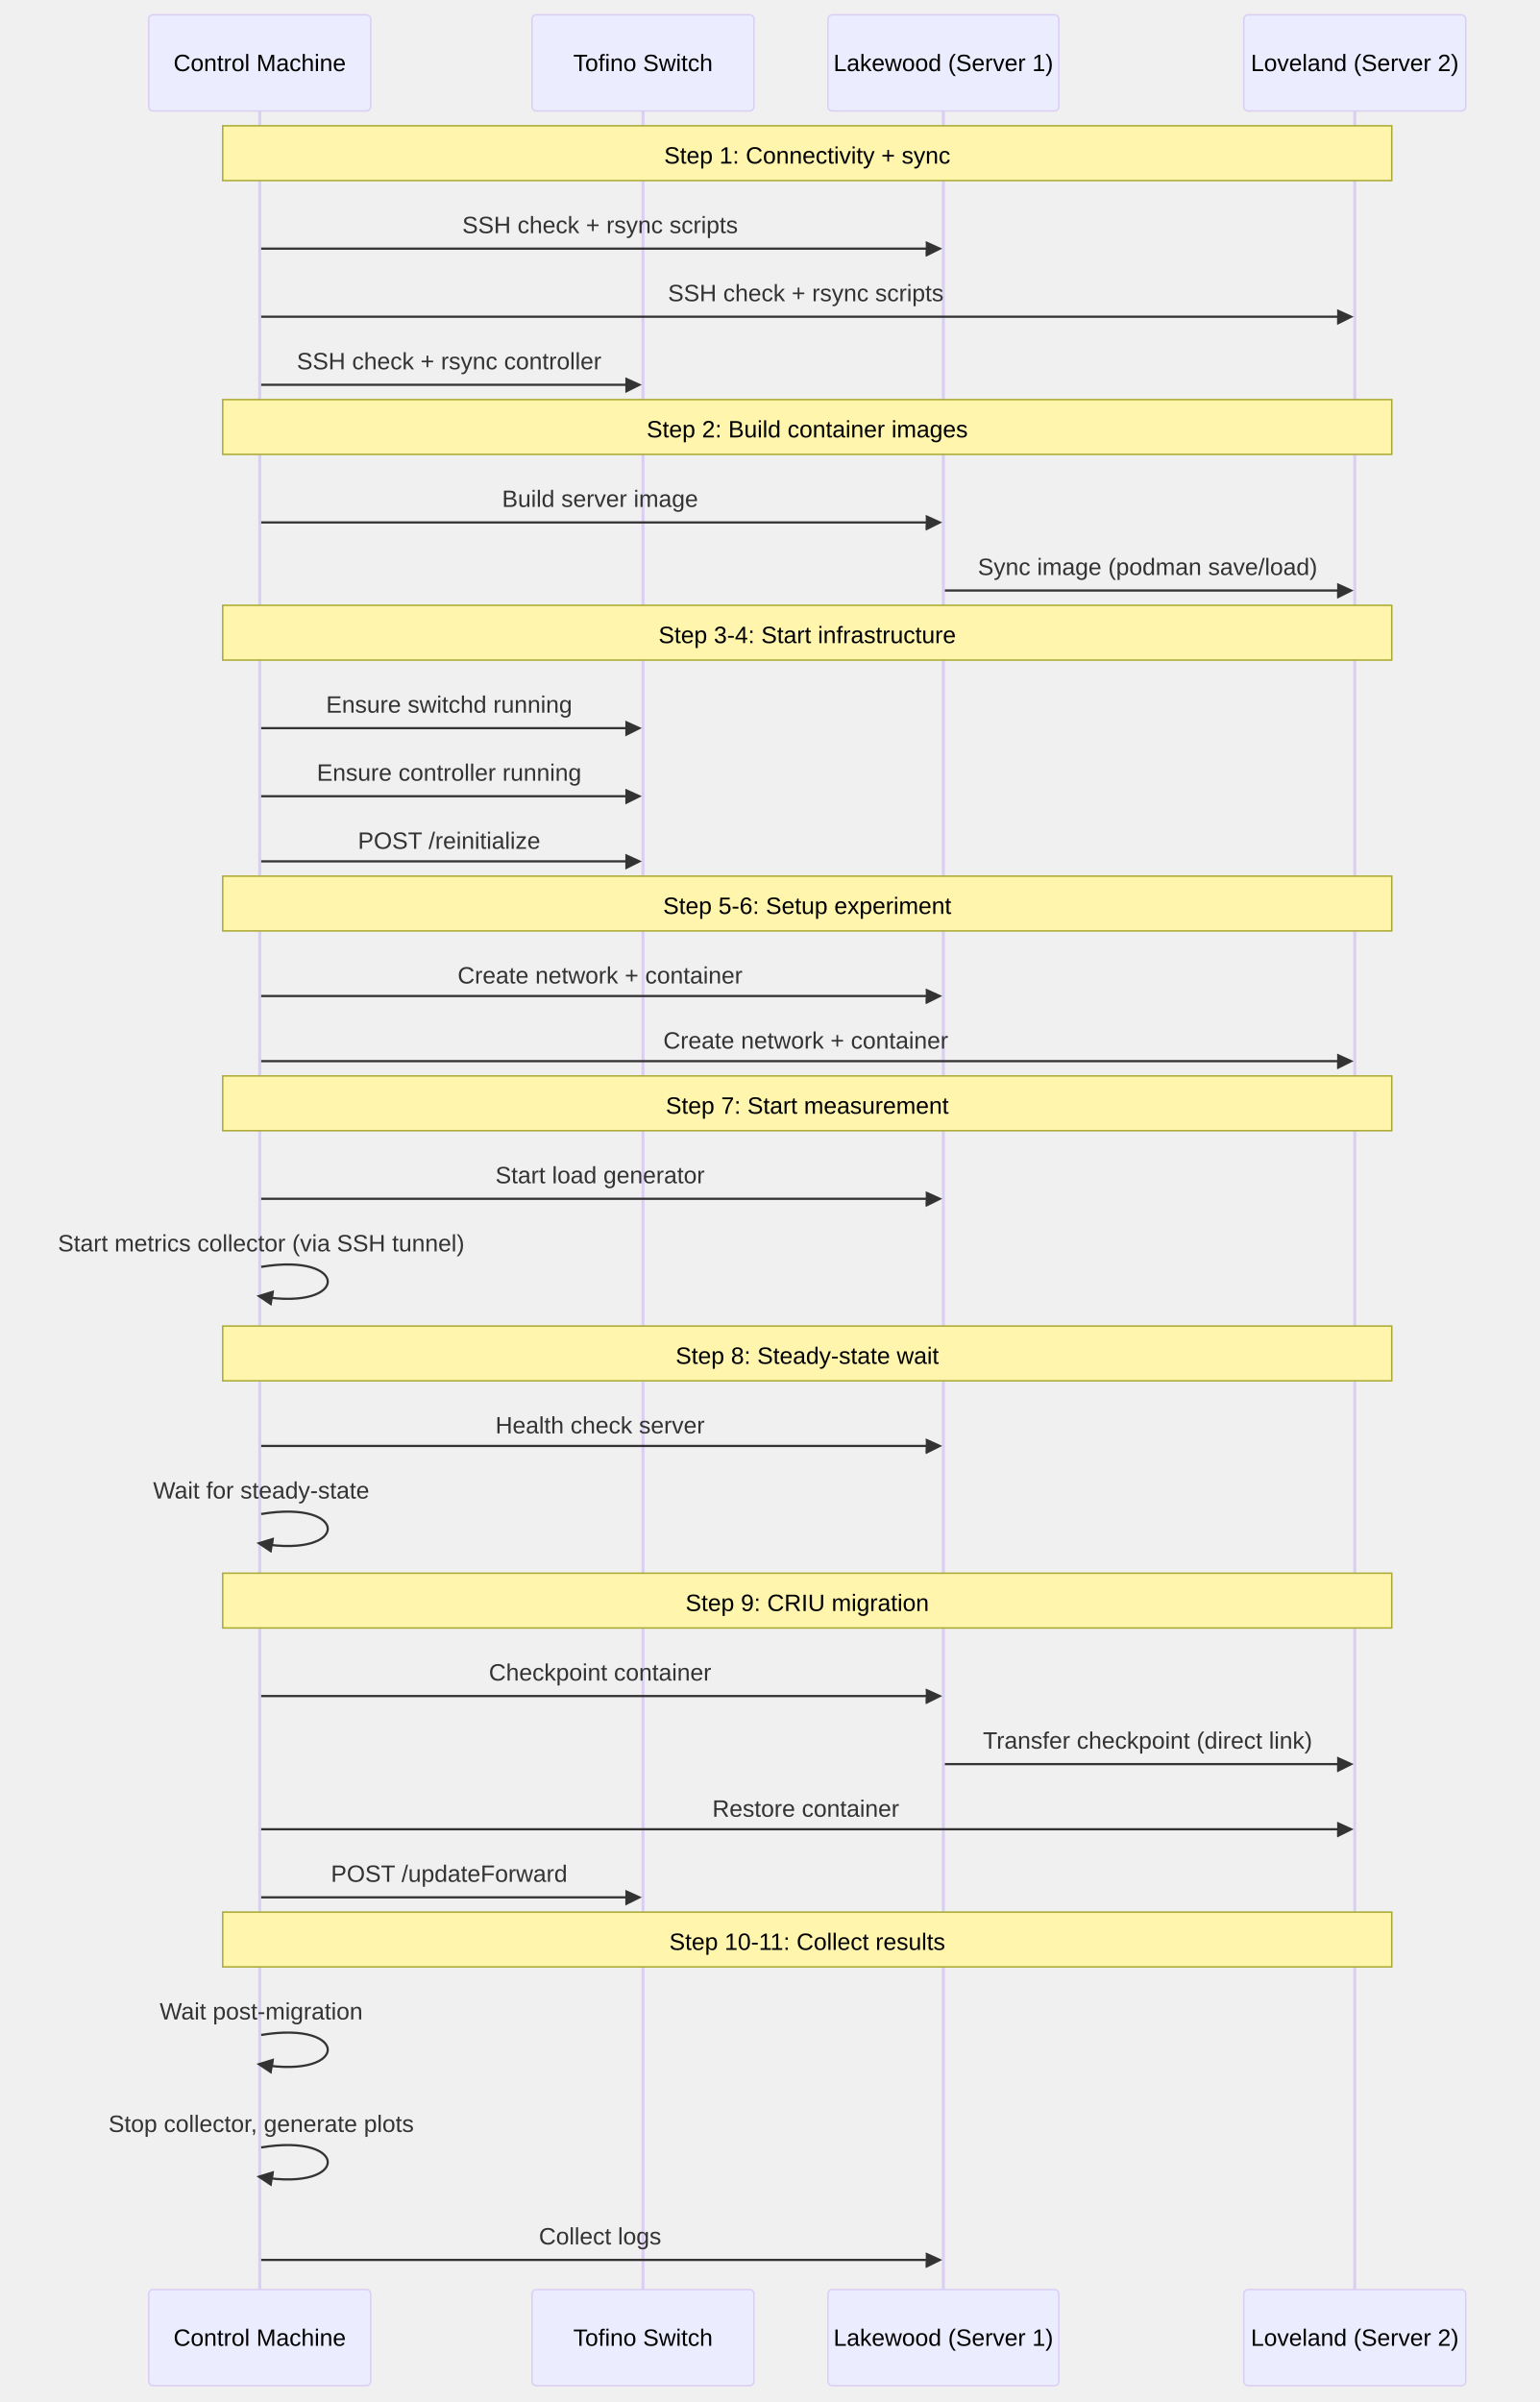
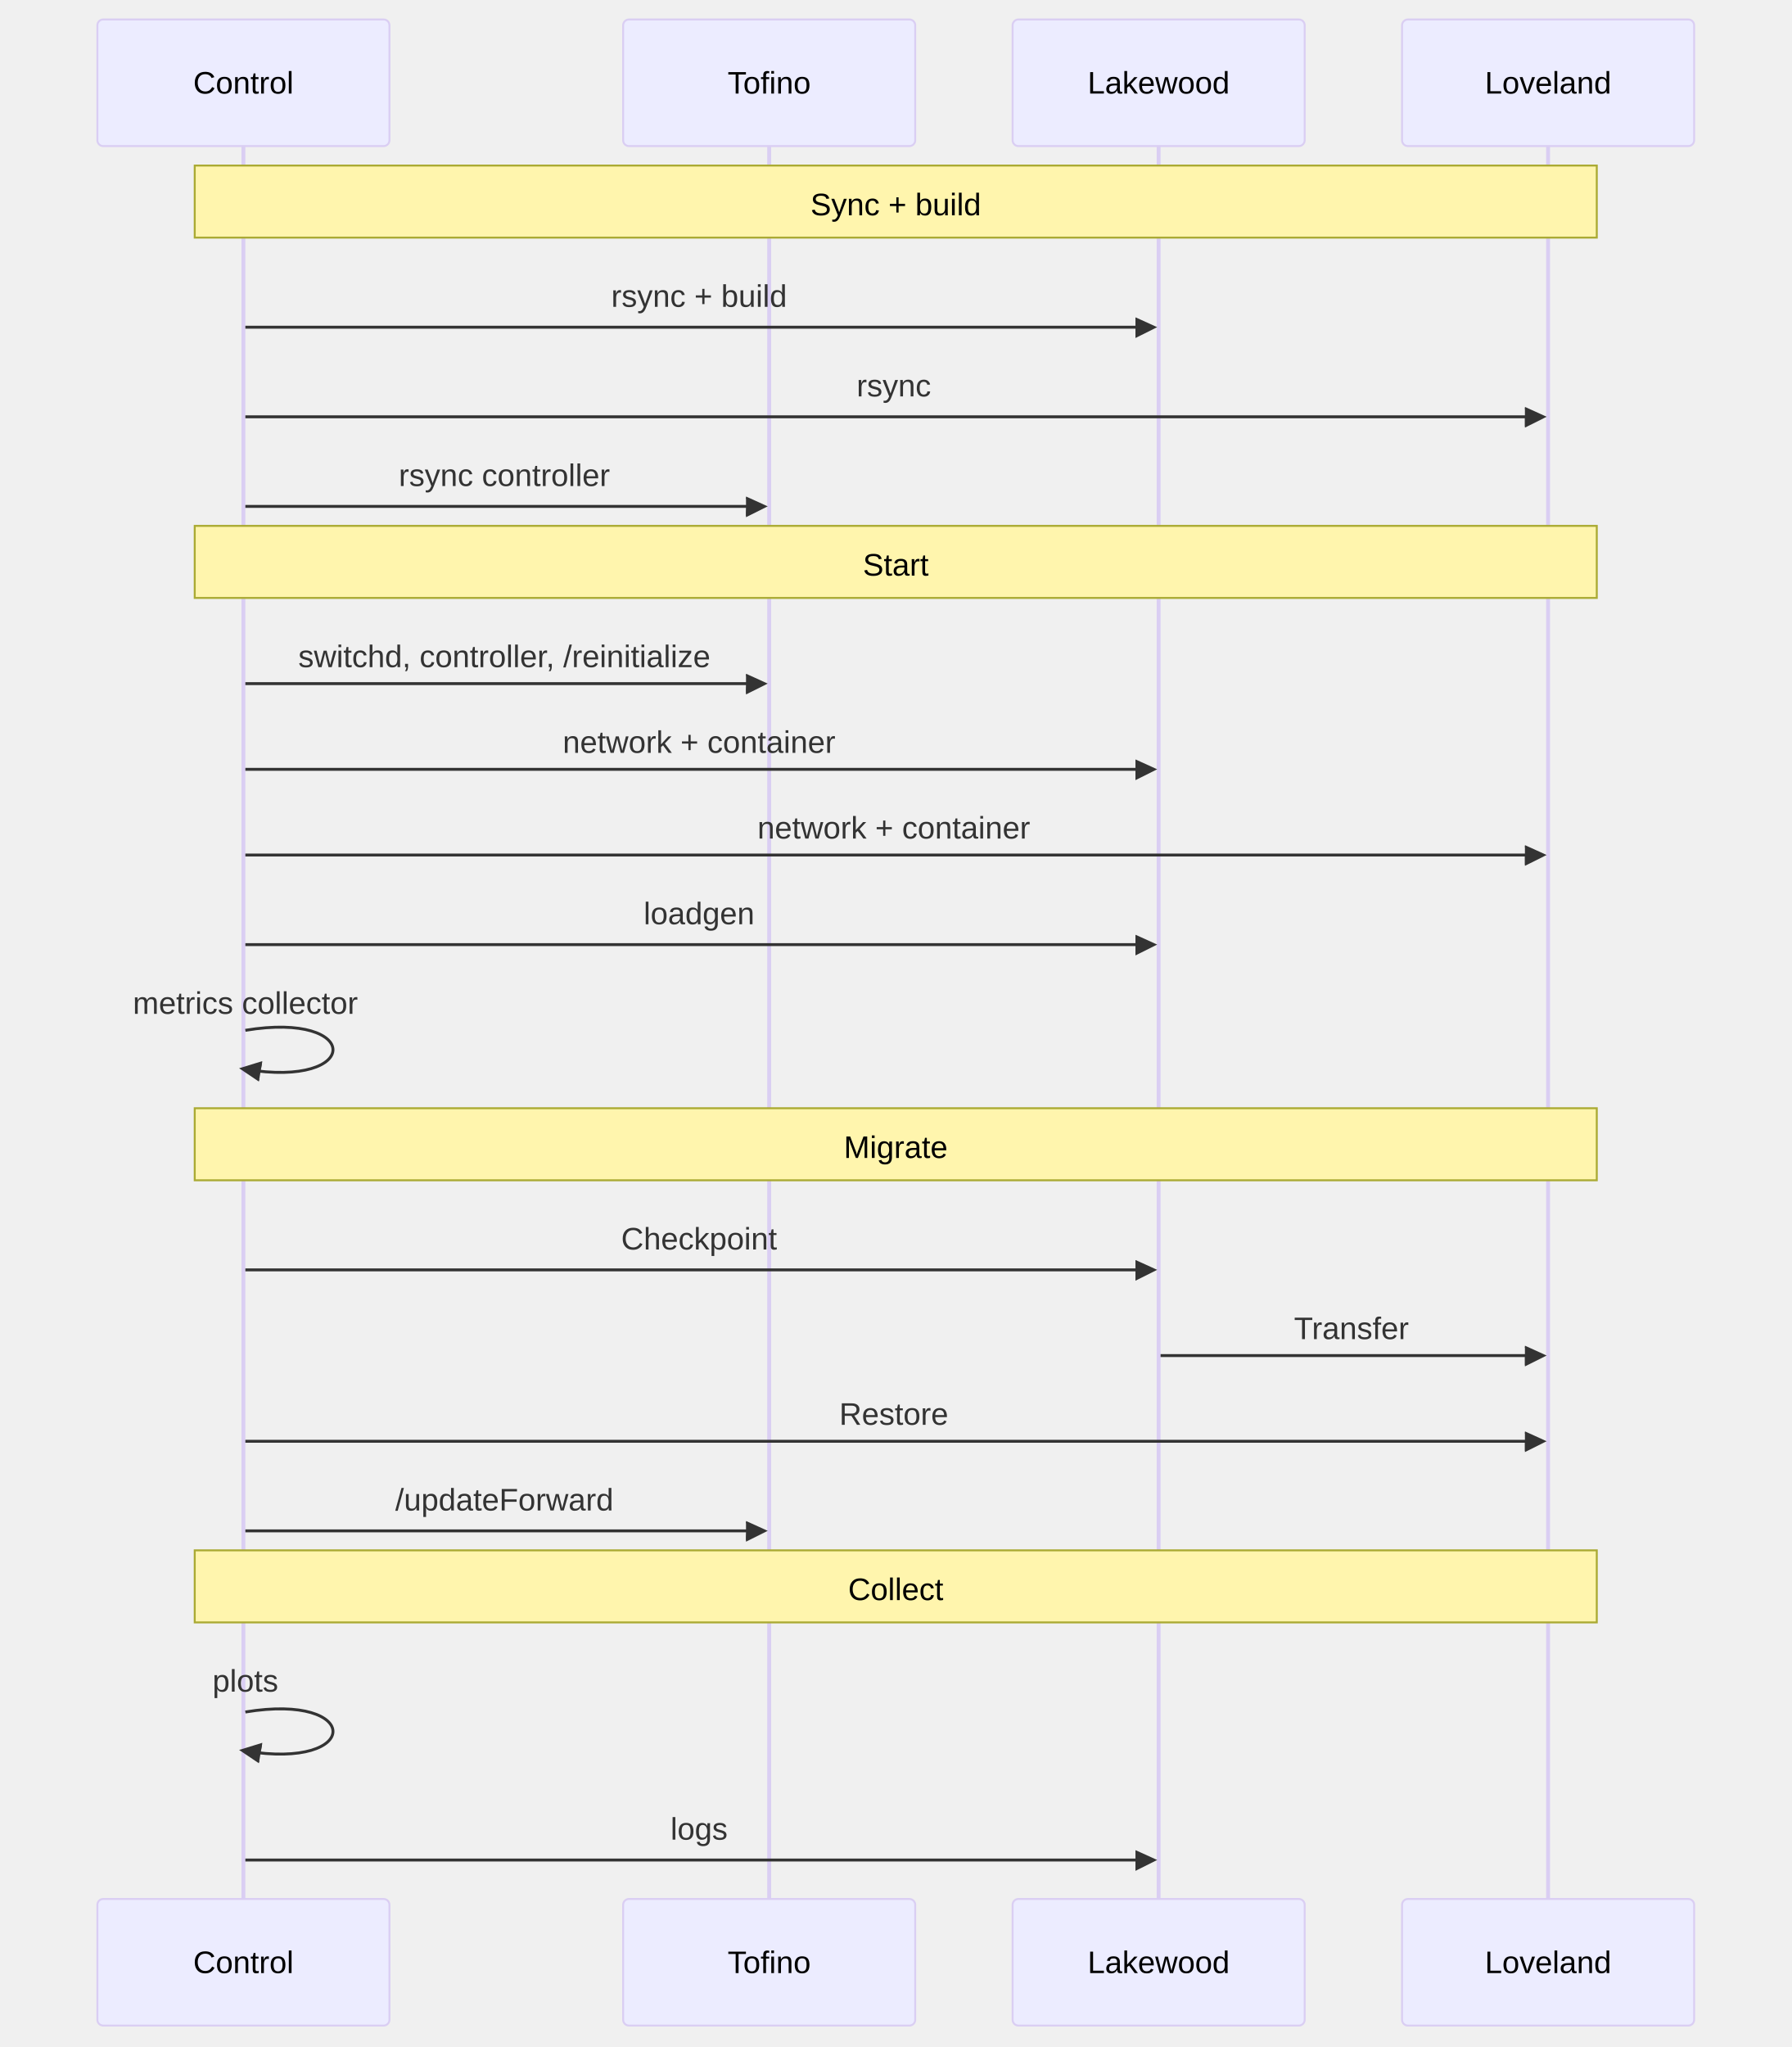
- <svg xmlns="http://www.w3.org/2000/svg" id="my-svg" width="100%" style="max-width: 1040.5px; background-color: white;" viewBox="-100.5 -10 1040.5 1623" role="graphics-document document" aria-roledescription="sequence">
+ <svg xmlns="http://www.w3.org/2000/svg" id="my-svg" width="100%" style="max-width: 920px; background-color: white;" viewBox="-50 -10 920 1051" role="graphics-document document" aria-roledescription="sequence">
  <g>
-     <rect x="740" y="1537" fill="#eaeaea" stroke="#666" width="150" height="65" name="V" rx="3" ry="3" class="actor actor-bottom" />
-     <text x="815" y="1569.5" dominant-baseline="central" alignment-baseline="central" class="actor actor-box" style="text-anchor: middle; font-size: 16px; font-weight: 400;">
-       <tspan x="815" dy="0">Loveland (Server 2)</tspan>
+     <rect x="670" y="965" fill="#eaeaea" stroke="#666" width="150" height="65" name="V" rx="3" ry="3" class="actor actor-bottom" />
+     <text x="745" y="997.5" dominant-baseline="central" alignment-baseline="central" class="actor actor-box" style="text-anchor: middle; font-size: 16px; font-weight: 400;">
+       <tspan x="745" dy="0">Loveland</tspan>
    </text>
  </g>
  <g>
-     <rect x="459" y="1537" fill="#eaeaea" stroke="#666" width="156" height="65" name="L" rx="3" ry="3" class="actor actor-bottom" />
-     <text x="537" y="1569.5" dominant-baseline="central" alignment-baseline="central" class="actor actor-box" style="text-anchor: middle; font-size: 16px; font-weight: 400;">
-       <tspan x="537" dy="0">Lakewood (Server 1)</tspan>
+     <rect x="470" y="965" fill="#eaeaea" stroke="#666" width="150" height="65" name="L" rx="3" ry="3" class="actor actor-bottom" />
+     <text x="545" y="997.5" dominant-baseline="central" alignment-baseline="central" class="actor actor-box" style="text-anchor: middle; font-size: 16px; font-weight: 400;">
+       <tspan x="545" dy="0">Lakewood</tspan>
    </text>
  </g>
  <g>
-     <rect x="259" y="1537" fill="#eaeaea" stroke="#666" width="150" height="65" name="T" rx="3" ry="3" class="actor actor-bottom" />
-     <text x="334" y="1569.5" dominant-baseline="central" alignment-baseline="central" class="actor actor-box" style="text-anchor: middle; font-size: 16px; font-weight: 400;">
-       <tspan x="334" dy="0">Tofino Switch</tspan>
+     <rect x="270" y="965" fill="#eaeaea" stroke="#666" width="150" height="65" name="T" rx="3" ry="3" class="actor actor-bottom" />
+     <text x="345" y="997.5" dominant-baseline="central" alignment-baseline="central" class="actor actor-box" style="text-anchor: middle; font-size: 16px; font-weight: 400;">
+       <tspan x="345" dy="0">Tofino</tspan>
    </text>
  </g>
  <g>
-     <rect x="0" y="1537" fill="#eaeaea" stroke="#666" width="150" height="65" name="Ctrl" rx="3" ry="3" class="actor actor-bottom" />
-     <text x="75" y="1569.5" dominant-baseline="central" alignment-baseline="central" class="actor actor-box" style="text-anchor: middle; font-size: 16px; font-weight: 400;">
-       <tspan x="75" dy="0">Control Machine</tspan>
+     <rect x="0" y="965" fill="#eaeaea" stroke="#666" width="150" height="65" name="Ctrl" rx="3" ry="3" class="actor actor-bottom" />
+     <text x="75" y="997.5" dominant-baseline="central" alignment-baseline="central" class="actor actor-box" style="text-anchor: middle; font-size: 16px; font-weight: 400;">
+       <tspan x="75" dy="0">Control</tspan>
    </text>
  </g>
  <g>
-     <line id="actor3" x1="815" y1="65" x2="815" y2="1537" class="actor-line 200" stroke-width="0.5px" stroke="#999" name="V" />
+     <line id="actor3" x1="745" y1="65" x2="745" y2="965" class="actor-line 200" stroke-width="0.5px" stroke="#999" name="V" />
    <g id="root-3">
-       <rect x="740" y="0" fill="#eaeaea" stroke="#666" width="150" height="65" name="V" rx="3" ry="3" class="actor actor-top" />
-       <text x="815" y="32.5" dominant-baseline="central" alignment-baseline="central" class="actor actor-box" style="text-anchor: middle; font-size: 16px; font-weight: 400;">
-         <tspan x="815" dy="0">Loveland (Server 2)</tspan>
+       <rect x="670" y="0" fill="#eaeaea" stroke="#666" width="150" height="65" name="V" rx="3" ry="3" class="actor actor-top" />
+       <text x="745" y="32.5" dominant-baseline="central" alignment-baseline="central" class="actor actor-box" style="text-anchor: middle; font-size: 16px; font-weight: 400;">
+         <tspan x="745" dy="0">Loveland</tspan>
      </text>
    </g>
  </g>
  <g>
-     <line id="actor2" x1="537" y1="65" x2="537" y2="1537" class="actor-line 200" stroke-width="0.5px" stroke="#999" name="L" />
+     <line id="actor2" x1="545" y1="65" x2="545" y2="965" class="actor-line 200" stroke-width="0.5px" stroke="#999" name="L" />
    <g id="root-2">
-       <rect x="459" y="0" fill="#eaeaea" stroke="#666" width="156" height="65" name="L" rx="3" ry="3" class="actor actor-top" />
-       <text x="537" y="32.5" dominant-baseline="central" alignment-baseline="central" class="actor actor-box" style="text-anchor: middle; font-size: 16px; font-weight: 400;">
-         <tspan x="537" dy="0">Lakewood (Server 1)</tspan>
+       <rect x="470" y="0" fill="#eaeaea" stroke="#666" width="150" height="65" name="L" rx="3" ry="3" class="actor actor-top" />
+       <text x="545" y="32.5" dominant-baseline="central" alignment-baseline="central" class="actor actor-box" style="text-anchor: middle; font-size: 16px; font-weight: 400;">
+         <tspan x="545" dy="0">Lakewood</tspan>
      </text>
    </g>
  </g>
  <g>
-     <line id="actor1" x1="334" y1="65" x2="334" y2="1537" class="actor-line 200" stroke-width="0.5px" stroke="#999" name="T" />
+     <line id="actor1" x1="345" y1="65" x2="345" y2="965" class="actor-line 200" stroke-width="0.5px" stroke="#999" name="T" />
    <g id="root-1">
-       <rect x="259" y="0" fill="#eaeaea" stroke="#666" width="150" height="65" name="T" rx="3" ry="3" class="actor actor-top" />
-       <text x="334" y="32.5" dominant-baseline="central" alignment-baseline="central" class="actor actor-box" style="text-anchor: middle; font-size: 16px; font-weight: 400;">
-         <tspan x="334" dy="0">Tofino Switch</tspan>
+       <rect x="270" y="0" fill="#eaeaea" stroke="#666" width="150" height="65" name="T" rx="3" ry="3" class="actor actor-top" />
+       <text x="345" y="32.5" dominant-baseline="central" alignment-baseline="central" class="actor actor-box" style="text-anchor: middle; font-size: 16px; font-weight: 400;">
+         <tspan x="345" dy="0">Tofino</tspan>
      </text>
    </g>
  </g>
  <g>
-     <line id="actor0" x1="75" y1="65" x2="75" y2="1537" class="actor-line 200" stroke-width="0.5px" stroke="#999" name="Ctrl" />
+     <line id="actor0" x1="75" y1="65" x2="75" y2="965" class="actor-line 200" stroke-width="0.5px" stroke="#999" name="Ctrl" />
    <g id="root-0">
      <rect x="0" y="0" fill="#eaeaea" stroke="#666" width="150" height="65" name="Ctrl" rx="3" ry="3" class="actor actor-top" />
      <text x="75" y="32.5" dominant-baseline="central" alignment-baseline="central" class="actor actor-box" style="text-anchor: middle; font-size: 16px; font-weight: 400;">
-         <tspan x="75" dy="0">Control Machine</tspan>
+         <tspan x="75" dy="0">Control</tspan>
      </text>
    </g>
  </g>
  <style>#my-svg{font-family:"trebuchet ms",verdana,arial,sans-serif;font-size:16px;fill:#333;}@keyframes edge-animation-frame{from{stroke-dashoffset:0;}}@keyframes dash{to{stroke-dashoffset:0;}}#my-svg .edge-animation-slow{stroke-dasharray:9,5!important;stroke-dashoffset:900;animation:dash 50s linear infinite;stroke-linecap:round;}#my-svg .edge-animation-fast{stroke-dasharray:9,5!important;stroke-dashoffset:900;animation:dash 20s linear infinite;stroke-linecap:round;}#my-svg .error-icon{fill:#552222;}#my-svg .error-text{fill:#552222;stroke:#552222;}#my-svg .edge-thickness-normal{stroke-width:1px;}#my-svg .edge-thickness-thick{stroke-width:3.5px;}#my-svg .edge-pattern-solid{stroke-dasharray:0;}#my-svg .edge-thickness-invisible{stroke-width:0;fill:none;}#my-svg .edge-pattern-dashed{stroke-dasharray:3;}#my-svg .edge-pattern-dotted{stroke-dasharray:2;}#my-svg .marker{fill:#333333;stroke:#333333;}#my-svg .marker.cross{stroke:#333333;}#my-svg svg{font-family:"trebuchet ms",verdana,arial,sans-serif;font-size:16px;}#my-svg p{margin:0;}#my-svg .actor{stroke:hsl(259.626, 59.777%, 87.902%);fill:#ECECFF;}#my-svg text.actor&gt;tspan{fill:black;stroke:none;}#my-svg .actor-line{stroke:hsl(259.626, 59.777%, 87.902%);}#my-svg .innerArc{stroke-width:1.5;stroke-dasharray:none;}#my-svg .messageLine0{stroke-width:1.5;stroke-dasharray:none;stroke:#333;}#my-svg .messageLine1{stroke-width:1.5;stroke-dasharray:2,2;stroke:#333;}#my-svg #arrowhead path{fill:#333;stroke:#333;}#my-svg .sequenceNumber{fill:white;}#my-svg #sequencenumber{fill:#333;}#my-svg #crosshead path{fill:#333;stroke:#333;}#my-svg .messageText{fill:#333;stroke:none;}#my-svg .labelBox{stroke:hsl(259.626, 59.777%, 87.902%);fill:#ECECFF;}#my-svg .labelText,#my-svg .labelText&gt;tspan{fill:black;stroke:none;}#my-svg .loopText,#my-svg .loopText&gt;tspan{fill:black;stroke:none;}#my-svg .loopLine{stroke-width:2px;stroke-dasharray:2,2;stroke:hsl(259.626, 59.777%, 87.902%);fill:hsl(259.626, 59.777%, 87.902%);}#my-svg .note{stroke:#aaaa33;fill:#fff5ad;}#my-svg .noteText,#my-svg .noteText&gt;tspan{fill:black;stroke:none;}#my-svg .activation0{fill:#f4f4f4;stroke:#666;}#my-svg .activation1{fill:#f4f4f4;stroke:#666;}#my-svg .activation2{fill:#f4f4f4;stroke:#666;}#my-svg .actorPopupMenu{position:absolute;}#my-svg .actorPopupMenuPanel{position:absolute;fill:#ECECFF;box-shadow:0px 8px 16px 0px rgba(0,0,0,0.2);filter:drop-shadow(3px 5px 2px rgb(0 0 0 / 0.4));}#my-svg .actor-man line{stroke:hsl(259.626, 59.777%, 87.902%);fill:#ECECFF;}#my-svg .actor-man circle,#my-svg line{stroke:hsl(259.626, 59.777%, 87.902%);fill:#ECECFF;stroke-width:2px;}#my-svg :root{--mermaid-font-family:"trebuchet ms",verdana,arial,sans-serif;}</style>
  <g />
  <defs>
    <symbol id="computer" width="24" height="24">
      <path transform="scale(.5)" d="M2 2v13h20v-13h-20zm18 11h-16v-9h16v9zm-10.228 6l.466-1h3.524l.467 1h-4.457zm14.228 3h-24l2-6h2.104l-1.33 4h18.45l-1.297-4h2.073l2 6zm-5-10h-14v-7h14v7z" />
    </symbol>
  </defs>
  <defs>
    <symbol id="database" fill-rule="evenodd" clip-rule="evenodd">
      <path transform="scale(.5)" d="M12.258.001l.256.004.255.005.253.008.251.01.249.012.247.015.246.016.242.019.241.02.239.023.236.024.233.027.231.028.229.031.225.032.223.034.22.036.217.038.214.04.211.041.208.043.205.045.201.046.198.048.194.05.191.051.187.053.183.054.18.056.175.057.172.059.168.06.163.061.16.063.155.064.15.066.074.033.073.033.071.034.07.034.069.035.068.035.067.035.066.035.064.036.064.036.062.036.06.036.06.037.058.037.058.037.055.038.055.038.053.038.052.038.051.039.05.039.048.039.047.039.045.04.044.04.043.04.041.04.04.041.039.041.037.041.036.041.034.041.033.042.032.042.03.042.029.042.027.042.026.043.024.043.023.043.021.043.02.043.018.044.017.043.015.044.013.044.012.044.011.045.009.044.007.045.006.045.004.045.002.045.001.045v17l-.001.045-.002.045-.004.045-.006.045-.007.045-.009.044-.011.045-.012.044-.013.044-.015.044-.017.043-.018.044-.02.043-.021.043-.023.043-.024.043-.026.043-.027.042-.029.042-.03.042-.032.042-.033.042-.034.041-.036.041-.037.041-.039.041-.04.041-.041.04-.043.04-.044.04-.045.04-.047.039-.048.039-.05.039-.051.039-.052.038-.053.038-.055.038-.055.038-.058.037-.058.037-.06.037-.06.036-.062.036-.064.036-.064.036-.066.035-.067.035-.068.035-.069.035-.07.034-.071.034-.073.033-.074.033-.15.066-.155.064-.16.063-.163.061-.168.06-.172.059-.175.057-.18.056-.183.054-.187.053-.191.051-.194.05-.198.048-.201.046-.205.045-.208.043-.211.041-.214.04-.217.038-.22.036-.223.034-.225.032-.229.031-.231.028-.233.027-.236.024-.239.023-.241.02-.242.019-.246.016-.247.015-.249.012-.251.01-.253.008-.255.005-.256.004-.258.001-.258-.001-.256-.004-.255-.005-.253-.008-.251-.01-.249-.012-.247-.015-.245-.016-.243-.019-.241-.02-.238-.023-.236-.024-.234-.027-.231-.028-.228-.031-.226-.032-.223-.034-.22-.036-.217-.038-.214-.04-.211-.041-.208-.043-.204-.045-.201-.046-.198-.048-.195-.05-.19-.051-.187-.053-.184-.054-.179-.056-.176-.057-.172-.059-.167-.06-.164-.061-.159-.063-.155-.064-.151-.066-.074-.033-.072-.033-.072-.034-.07-.034-.069-.035-.068-.035-.067-.035-.066-.035-.064-.036-.063-.036-.062-.036-.061-.036-.06-.037-.058-.037-.057-.037-.056-.038-.055-.038-.053-.038-.052-.038-.051-.039-.049-.039-.049-.039-.046-.039-.046-.04-.044-.04-.043-.04-.041-.04-.04-.041-.039-.041-.037-.041-.036-.041-.034-.041-.033-.042-.032-.042-.03-.042-.029-.042-.027-.042-.026-.043-.024-.043-.023-.043-.021-.043-.02-.043-.018-.044-.017-.043-.015-.044-.013-.044-.012-.044-.011-.045-.009-.044-.007-.045-.006-.045-.004-.045-.002-.045-.001-.045v-17l.001-.045.002-.045.004-.045.006-.045.007-.045.009-.044.011-.045.012-.044.013-.044.015-.044.017-.043.018-.044.02-.043.021-.043.023-.043.024-.043.026-.043.027-.042.029-.042.03-.042.032-.042.033-.042.034-.041.036-.041.037-.041.039-.041.04-.041.041-.04.043-.04.044-.04.046-.04.046-.039.049-.039.049-.039.051-.039.052-.038.053-.038.055-.038.056-.038.057-.037.058-.037.06-.037.061-.036.062-.036.063-.036.064-.036.066-.035.067-.035.068-.035.069-.035.07-.034.072-.034.072-.033.074-.033.151-.066.155-.064.159-.063.164-.061.167-.06.172-.059.176-.057.179-.056.184-.054.187-.053.19-.051.195-.05.198-.048.201-.046.204-.045.208-.043.211-.041.214-.04.217-.038.22-.036.223-.034.226-.032.228-.031.231-.028.234-.027.236-.024.238-.023.241-.02.243-.019.245-.016.247-.015.249-.012.251-.01.253-.008.255-.005.256-.004.258-.001.258.001zm-9.258 20.499v.01l.001.021.003.021.004.022.005.021.006.022.007.022.009.023.01.022.011.023.012.023.013.023.015.023.016.024.017.023.018.024.019.024.021.024.022.025.023.024.024.025.052.049.056.05.061.051.066.051.07.051.075.051.079.052.084.052.088.052.092.052.097.052.102.051.105.052.11.052.114.051.119.051.123.051.127.05.131.05.135.05.139.048.144.049.147.047.152.047.155.047.16.045.163.045.167.043.171.043.176.041.178.041.183.039.187.039.19.037.194.035.197.035.202.033.204.031.209.03.212.029.216.027.219.025.222.024.226.021.23.02.233.018.236.016.24.015.243.012.246.01.249.008.253.005.256.004.259.001.26-.001.257-.004.254-.005.25-.008.247-.011.244-.012.241-.014.237-.016.233-.018.231-.021.226-.021.224-.024.22-.026.216-.027.212-.028.21-.031.205-.031.202-.034.198-.034.194-.036.191-.037.187-.039.183-.04.179-.04.175-.042.172-.043.168-.044.163-.045.16-.046.155-.046.152-.047.148-.048.143-.049.139-.049.136-.05.131-.05.126-.05.123-.051.118-.052.114-.051.11-.052.106-.052.101-.052.096-.052.092-.052.088-.053.083-.051.079-.052.074-.052.07-.051.065-.051.06-.051.056-.05.051-.05.023-.024.023-.025.021-.024.02-.024.019-.024.018-.024.017-.024.015-.023.014-.024.013-.023.012-.023.01-.023.01-.022.008-.022.006-.022.006-.022.004-.022.004-.021.001-.021.001-.021v-4.127l-.077.055-.08.053-.083.054-.085.053-.087.052-.09.052-.093.051-.095.05-.097.05-.1.049-.102.049-.105.048-.106.047-.109.047-.111.046-.114.045-.115.045-.118.044-.12.043-.122.042-.124.042-.126.041-.128.04-.13.04-.132.038-.134.038-.135.037-.138.037-.139.035-.142.035-.143.034-.144.033-.147.032-.148.031-.15.03-.151.03-.153.029-.154.027-.156.027-.158.026-.159.025-.161.024-.162.023-.163.022-.165.021-.166.02-.167.019-.169.018-.169.017-.171.016-.173.015-.173.014-.175.013-.175.012-.177.011-.178.01-.179.008-.179.008-.181.006-.182.005-.182.004-.184.003-.184.002h-.37l-.184-.002-.184-.003-.182-.004-.182-.005-.181-.006-.179-.008-.179-.008-.178-.01-.176-.011-.176-.012-.175-.013-.173-.014-.172-.015-.171-.016-.17-.017-.169-.018-.167-.019-.166-.02-.165-.021-.163-.022-.162-.023-.161-.024-.159-.025-.157-.026-.156-.027-.155-.027-.153-.029-.151-.03-.15-.03-.148-.031-.146-.032-.145-.033-.143-.034-.141-.035-.14-.035-.137-.037-.136-.037-.134-.038-.132-.038-.13-.04-.128-.04-.126-.041-.124-.042-.122-.042-.12-.044-.117-.043-.116-.045-.113-.045-.112-.046-.109-.047-.106-.047-.105-.048-.102-.049-.1-.049-.097-.05-.095-.05-.093-.052-.09-.051-.087-.052-.085-.053-.083-.054-.08-.054-.077-.054v4.127zm0-5.654v.011l.001.021.003.021.004.021.005.022.006.022.007.022.009.022.01.022.011.023.012.023.013.023.015.024.016.023.017.024.018.024.019.024.021.024.022.024.023.025.024.024.052.05.056.05.061.05.066.051.07.051.075.052.079.051.084.052.088.052.092.052.097.052.102.052.105.052.11.051.114.051.119.052.123.05.127.051.131.05.135.049.139.049.144.048.147.048.152.047.155.046.16.045.163.045.167.044.171.042.176.042.178.04.183.04.187.038.19.037.194.036.197.034.202.033.204.032.209.03.212.028.216.027.219.025.222.024.226.022.23.02.233.018.236.016.24.014.243.012.246.01.249.008.253.006.256.003.259.001.26-.001.257-.003.254-.006.25-.008.247-.01.244-.012.241-.015.237-.016.233-.018.231-.02.226-.022.224-.024.22-.025.216-.027.212-.029.21-.03.205-.032.202-.033.198-.035.194-.036.191-.037.187-.039.183-.039.179-.041.175-.042.172-.043.168-.044.163-.045.16-.045.155-.047.152-.047.148-.048.143-.048.139-.05.136-.049.131-.05.126-.051.123-.051.118-.051.114-.052.11-.052.106-.052.101-.052.096-.052.092-.052.088-.052.083-.052.079-.052.074-.051.07-.052.065-.051.06-.05.056-.051.051-.049.023-.025.023-.024.021-.025.02-.024.019-.024.018-.024.017-.024.015-.023.014-.023.013-.024.012-.022.01-.023.01-.023.008-.022.006-.022.006-.022.004-.021.004-.022.001-.021.001-.021v-4.139l-.077.054-.08.054-.083.054-.085.052-.087.053-.09.051-.093.051-.095.051-.097.05-.1.049-.102.049-.105.048-.106.047-.109.047-.111.046-.114.045-.115.044-.118.044-.12.044-.122.042-.124.042-.126.041-.128.04-.13.039-.132.039-.134.038-.135.037-.138.036-.139.036-.142.035-.143.033-.144.033-.147.033-.148.031-.15.03-.151.03-.153.028-.154.028-.156.027-.158.026-.159.025-.161.024-.162.023-.163.022-.165.021-.166.02-.167.019-.169.018-.169.017-.171.016-.173.015-.173.014-.175.013-.175.012-.177.011-.178.009-.179.009-.179.007-.181.007-.182.005-.182.004-.184.003-.184.002h-.37l-.184-.002-.184-.003-.182-.004-.182-.005-.181-.007-.179-.007-.179-.009-.178-.009-.176-.011-.176-.012-.175-.013-.173-.014-.172-.015-.171-.016-.17-.017-.169-.018-.167-.019-.166-.02-.165-.021-.163-.022-.162-.023-.161-.024-.159-.025-.157-.026-.156-.027-.155-.028-.153-.028-.151-.03-.15-.03-.148-.031-.146-.033-.145-.033-.143-.033-.141-.035-.14-.036-.137-.036-.136-.037-.134-.038-.132-.039-.13-.039-.128-.04-.126-.041-.124-.042-.122-.043-.12-.043-.117-.044-.116-.044-.113-.046-.112-.046-.109-.046-.106-.047-.105-.048-.102-.049-.1-.049-.097-.05-.095-.051-.093-.051-.09-.051-.087-.053-.085-.052-.083-.054-.08-.054-.077-.054v4.139zm0-5.666v.011l.001.02.003.022.004.021.005.022.006.021.007.022.009.023.01.022.011.023.012.023.013.023.015.023.016.024.017.024.018.023.019.024.021.025.022.024.023.024.024.025.052.05.056.05.061.05.066.051.07.051.075.052.079.051.084.052.088.052.092.052.097.052.102.052.105.051.11.052.114.051.119.051.123.051.127.05.131.05.135.05.139.049.144.048.147.048.152.047.155.046.16.045.163.045.167.043.171.043.176.042.178.04.183.04.187.038.19.037.194.036.197.034.202.033.204.032.209.03.212.028.216.027.219.025.222.024.226.021.23.02.233.018.236.017.24.014.243.012.246.01.249.008.253.006.256.003.259.001.26-.001.257-.003.254-.006.25-.008.247-.01.244-.013.241-.014.237-.016.233-.018.231-.02.226-.022.224-.024.22-.025.216-.027.212-.029.21-.03.205-.032.202-.033.198-.035.194-.036.191-.037.187-.039.183-.039.179-.041.175-.042.172-.043.168-.044.163-.045.16-.045.155-.047.152-.047.148-.048.143-.049.139-.049.136-.049.131-.051.126-.05.123-.051.118-.052.114-.051.11-.052.106-.052.101-.052.096-.052.092-.052.088-.052.083-.052.079-.052.074-.052.07-.051.065-.051.06-.051.056-.05.051-.049.023-.025.023-.025.021-.024.02-.024.019-.024.018-.024.017-.024.015-.023.014-.024.013-.023.012-.023.01-.022.01-.023.008-.022.006-.022.006-.022.004-.022.004-.021.001-.021.001-.021v-4.153l-.077.054-.08.054-.083.053-.085.053-.087.053-.09.051-.093.051-.095.051-.097.05-.1.049-.102.048-.105.048-.106.048-.109.046-.111.046-.114.046-.115.044-.118.044-.12.043-.122.043-.124.042-.126.041-.128.04-.13.039-.132.039-.134.038-.135.037-.138.036-.139.036-.142.034-.143.034-.144.033-.147.032-.148.032-.15.03-.151.03-.153.028-.154.028-.156.027-.158.026-.159.024-.161.024-.162.023-.163.023-.165.021-.166.02-.167.019-.169.018-.169.017-.171.016-.173.015-.173.014-.175.013-.175.012-.177.01-.178.01-.179.009-.179.007-.181.006-.182.006-.182.004-.184.003-.184.001-.185.001-.185-.001-.184-.001-.184-.003-.182-.004-.182-.006-.181-.006-.179-.007-.179-.009-.178-.01-.176-.01-.176-.012-.175-.013-.173-.014-.172-.015-.171-.016-.17-.017-.169-.018-.167-.019-.166-.02-.165-.021-.163-.023-.162-.023-.161-.024-.159-.024-.157-.026-.156-.027-.155-.028-.153-.028-.151-.03-.15-.03-.148-.032-.146-.032-.145-.033-.143-.034-.141-.034-.14-.036-.137-.036-.136-.037-.134-.038-.132-.039-.13-.039-.128-.041-.126-.041-.124-.041-.122-.043-.12-.043-.117-.044-.116-.044-.113-.046-.112-.046-.109-.046-.106-.048-.105-.048-.102-.048-.1-.05-.097-.049-.095-.051-.093-.051-.09-.052-.087-.052-.085-.053-.083-.053-.08-.054-.077-.054v4.153zm8.74-8.179l-.257.004-.254.005-.25.008-.247.011-.244.012-.241.014-.237.016-.233.018-.231.021-.226.022-.224.023-.22.026-.216.027-.212.028-.21.031-.205.032-.202.033-.198.034-.194.036-.191.038-.187.038-.183.04-.179.041-.175.042-.172.043-.168.043-.163.045-.16.046-.155.046-.152.048-.148.048-.143.048-.139.049-.136.05-.131.05-.126.051-.123.051-.118.051-.114.052-.11.052-.106.052-.101.052-.096.052-.092.052-.088.052-.083.052-.079.052-.074.051-.07.052-.065.051-.06.05-.056.05-.051.05-.023.025-.023.024-.021.024-.02.025-.019.024-.018.024-.017.023-.015.024-.014.023-.013.023-.012.023-.01.023-.01.022-.008.022-.006.023-.006.021-.004.022-.004.021-.001.021-.001.021.001.021.001.021.004.021.004.022.006.021.006.023.008.022.01.022.01.023.012.023.013.023.014.023.015.024.017.023.018.024.019.024.02.025.021.024.023.024.023.025.051.05.056.05.06.05.065.051.07.052.074.051.079.052.083.052.088.052.092.052.096.052.101.052.106.052.11.052.114.052.118.051.123.051.126.051.131.05.136.05.139.049.143.048.148.048.152.048.155.046.16.046.163.045.168.043.172.043.175.042.179.041.183.04.187.038.191.038.194.036.198.034.202.033.205.032.21.031.212.028.216.027.22.026.224.023.226.022.231.021.233.018.237.016.241.014.244.012.247.011.25.008.254.005.257.004.26.001.26-.001.257-.004.254-.005.25-.008.247-.011.244-.012.241-.014.237-.016.233-.018.231-.021.226-.022.224-.023.22-.026.216-.027.212-.028.21-.031.205-.032.202-.033.198-.034.194-.036.191-.038.187-.038.183-.04.179-.041.175-.042.172-.043.168-.043.163-.045.16-.046.155-.046.152-.048.148-.048.143-.048.139-.049.136-.05.131-.05.126-.051.123-.051.118-.051.114-.052.11-.052.106-.052.101-.052.096-.052.092-.052.088-.052.083-.052.079-.052.074-.051.07-.052.065-.051.06-.05.056-.05.051-.05.023-.025.023-.024.021-.024.02-.025.019-.024.018-.024.017-.023.015-.024.014-.023.013-.023.012-.023.01-.023.01-.022.008-.022.006-.023.006-.021.004-.022.004-.021.001-.021.001-.021-.001-.021-.001-.021-.004-.021-.004-.022-.006-.021-.006-.023-.008-.022-.01-.022-.01-.023-.012-.023-.013-.023-.014-.023-.015-.024-.017-.023-.018-.024-.019-.024-.02-.025-.021-.024-.023-.024-.023-.025-.051-.05-.056-.05-.06-.05-.065-.051-.07-.052-.074-.051-.079-.052-.083-.052-.088-.052-.092-.052-.096-.052-.101-.052-.106-.052-.11-.052-.114-.052-.118-.051-.123-.051-.126-.051-.131-.05-.136-.05-.139-.049-.143-.048-.148-.048-.152-.048-.155-.046-.16-.046-.163-.045-.168-.043-.172-.043-.175-.042-.179-.041-.183-.04-.187-.038-.191-.038-.194-.036-.198-.034-.202-.033-.205-.032-.21-.031-.212-.028-.216-.027-.22-.026-.224-.023-.226-.022-.231-.021-.233-.018-.237-.016-.241-.014-.244-.012-.247-.011-.25-.008-.254-.005-.257-.004-.26-.001-.26.001z" />
    </symbol>
  </defs>
  <defs>
    <symbol id="clock" width="24" height="24">
      <path transform="scale(.5)" d="M12 2c5.514 0 10 4.486 10 10s-4.486 10-10 10-10-4.486-10-10 4.486-10 10-10zm0-2c-6.627 0-12 5.373-12 12s5.373 12 12 12 12-5.373 12-12-5.373-12-12-12zm5.848 12.459c.202.038.202.333.001.372-1.907.361-6.045 1.111-6.547 1.111-.719 0-1.301-.582-1.301-1.301 0-.512.77-5.447 1.125-7.445.034-.192.312-.181.343.014l.985 6.238 5.394 1.011z" />
    </symbol>
  </defs>
  <defs>
    <marker id="arrowhead" refX="7.9" refY="5" markerUnits="userSpaceOnUse" markerWidth="12" markerHeight="12" orient="auto-start-reverse">
      <path d="M -1 0 L 10 5 L 0 10 z" />
    </marker>
  </defs>
  <defs>
    <marker id="crosshead" markerWidth="15" markerHeight="8" orient="auto" refX="4" refY="4.5">
      <path fill="none" stroke="#000000" stroke-width="1pt" d="M 1,2 L 6,7 M 6,2 L 1,7" style="stroke-dasharray: 0, 0;" />
    </marker>
  </defs>
  <defs>
    <marker id="filled-head" refX="15.5" refY="7" markerWidth="20" markerHeight="28" orient="auto">
      <path d="M 18,7 L9,13 L14,7 L9,1 Z" />
    </marker>
  </defs>
  <defs>
    <marker id="sequencenumber" refX="15" refY="15" markerWidth="60" markerHeight="40" orient="auto">
      <circle cx="15" cy="15" r="6" />
    </marker>
  </defs>
  <g>
-     <rect x="50" y="75" fill="#EDF2AE" stroke="#666" width="790" height="37" class="note" />
-     <text x="445" y="80" text-anchor="middle" dominant-baseline="middle" alignment-baseline="middle" class="noteText" dy="1em" style="font-size: 16px; font-weight: 400;">
-       <tspan x="445">Step 1: Connectivity + sync</tspan>
+     <rect x="50" y="75" fill="#EDF2AE" stroke="#666" width="720" height="37" class="note" />
+     <text x="410" y="80" text-anchor="middle" dominant-baseline="middle" alignment-baseline="middle" class="noteText" dy="1em" style="font-size: 16px; font-weight: 400;">
+       <tspan x="410">Sync + build</tspan>
    </text>
  </g>
  <g>
-     <rect x="50" y="260" fill="#EDF2AE" stroke="#666" width="790" height="37" class="note" />
-     <text x="445" y="265" text-anchor="middle" dominant-baseline="middle" alignment-baseline="middle" class="noteText" dy="1em" style="font-size: 16px; font-weight: 400;">
-       <tspan x="445">Step 2: Build container images</tspan>
+     <rect x="50" y="260" fill="#EDF2AE" stroke="#666" width="720" height="37" class="note" />
+     <text x="410" y="265" text-anchor="middle" dominant-baseline="middle" alignment-baseline="middle" class="noteText" dy="1em" style="font-size: 16px; font-weight: 400;">
+       <tspan x="410">Start</tspan>
    </text>
  </g>
  <g>
-     <rect x="50" y="399" fill="#EDF2AE" stroke="#666" width="790" height="37" class="note" />
-     <text x="445" y="404" text-anchor="middle" dominant-baseline="middle" alignment-baseline="middle" class="noteText" dy="1em" style="font-size: 16px; font-weight: 400;">
-       <tspan x="445">Step 3-4: Start infrastructure</tspan>
+     <rect x="50" y="559" fill="#EDF2AE" stroke="#666" width="720" height="37" class="note" />
+     <text x="410" y="564" text-anchor="middle" dominant-baseline="middle" alignment-baseline="middle" class="noteText" dy="1em" style="font-size: 16px; font-weight: 400;">
+       <tspan x="410">Migrate</tspan>
    </text>
  </g>
  <g>
-     <rect x="50" y="582" fill="#EDF2AE" stroke="#666" width="790" height="37" class="note" />
-     <text x="445" y="587" text-anchor="middle" dominant-baseline="middle" alignment-baseline="middle" class="noteText" dy="1em" style="font-size: 16px; font-weight: 400;">
-       <tspan x="445">Step 5-6: Setup experiment</tspan>
+     <rect x="50" y="786" fill="#EDF2AE" stroke="#666" width="720" height="37" class="note" />
+     <text x="410" y="791" text-anchor="middle" dominant-baseline="middle" alignment-baseline="middle" class="noteText" dy="1em" style="font-size: 16px; font-weight: 400;">
+       <tspan x="410">Collect</tspan>
    </text>
  </g>
-   <g>
-     <rect x="50" y="717" fill="#EDF2AE" stroke="#666" width="790" height="37" class="note" />
-     <text x="445" y="722" text-anchor="middle" dominant-baseline="middle" alignment-baseline="middle" class="noteText" dy="1em" style="font-size: 16px; font-weight: 400;">
-       <tspan x="445">Step 7: Start measurement</tspan>
-     </text>
-   </g>
-   <g>
-     <rect x="50" y="886" fill="#EDF2AE" stroke="#666" width="790" height="37" class="note" />
-     <text x="445" y="891" text-anchor="middle" dominant-baseline="middle" alignment-baseline="middle" class="noteText" dy="1em" style="font-size: 16px; font-weight: 400;">
-       <tspan x="445">Step 8: Steady-state wait</tspan>
-     </text>
-   </g>
-   <g>
-     <rect x="50" y="1053" fill="#EDF2AE" stroke="#666" width="790" height="37" class="note" />
-     <text x="445" y="1058" text-anchor="middle" dominant-baseline="middle" alignment-baseline="middle" class="noteText" dy="1em" style="font-size: 16px; font-weight: 400;">
-       <tspan x="445">Step 9: CRIU migration</tspan>
-     </text>
-   </g>
-   <g>
-     <rect x="50" y="1282" fill="#EDF2AE" stroke="#666" width="790" height="37" class="note" />
-     <text x="445" y="1287" text-anchor="middle" dominant-baseline="middle" alignment-baseline="middle" class="noteText" dy="1em" style="font-size: 16px; font-weight: 400;">
-       <tspan x="445">Step 10-11: Collect results</tspan>
-     </text>
-   </g>
-   <text x="305" y="127" text-anchor="middle" dominant-baseline="middle" alignment-baseline="middle" class="messageText" dy="1em" style="font-size: 16px; font-weight: 400;">SSH check + rsync scripts</text>
-   <line x1="76" y1="158" x2="533" y2="158" class="messageLine0" stroke-width="2" stroke="none" marker-end="url(#arrowhead)" style="fill: none;" />
-   <text x="444" y="173" text-anchor="middle" dominant-baseline="middle" alignment-baseline="middle" class="messageText" dy="1em" style="font-size: 16px; font-weight: 400;">SSH check + rsync scripts</text>
-   <line x1="76" y1="204" x2="811" y2="204" class="messageLine0" stroke-width="2" stroke="none" marker-end="url(#arrowhead)" style="fill: none;" />
-   <text x="203" y="219" text-anchor="middle" dominant-baseline="middle" alignment-baseline="middle" class="messageText" dy="1em" style="font-size: 16px; font-weight: 400;">SSH check + rsync controller</text>
-   <line x1="76" y1="250" x2="330" y2="250" class="messageLine0" stroke-width="2" stroke="none" marker-end="url(#arrowhead)" style="fill: none;" />
-   <text x="305" y="312" text-anchor="middle" dominant-baseline="middle" alignment-baseline="middle" class="messageText" dy="1em" style="font-size: 16px; font-weight: 400;">Build server image</text>
-   <line x1="76" y1="343" x2="533" y2="343" class="messageLine0" stroke-width="2" stroke="none" marker-end="url(#arrowhead)" style="fill: none;" />
-   <text x="675" y="358" text-anchor="middle" dominant-baseline="middle" alignment-baseline="middle" class="messageText" dy="1em" style="font-size: 16px; font-weight: 400;">Sync image (podman save/load)</text>
-   <line x1="538" y1="389" x2="811" y2="389" class="messageLine0" stroke-width="2" stroke="none" marker-end="url(#arrowhead)" style="fill: none;" />
-   <text x="203" y="451" text-anchor="middle" dominant-baseline="middle" alignment-baseline="middle" class="messageText" dy="1em" style="font-size: 16px; font-weight: 400;">Ensure switchd running</text>
-   <line x1="76" y1="482" x2="330" y2="482" class="messageLine0" stroke-width="2" stroke="none" marker-end="url(#arrowhead)" style="fill: none;" />
-   <text x="203" y="497" text-anchor="middle" dominant-baseline="middle" alignment-baseline="middle" class="messageText" dy="1em" style="font-size: 16px; font-weight: 400;">Ensure controller running</text>
-   <line x1="76" y1="528" x2="330" y2="528" class="messageLine0" stroke-width="2" stroke="none" marker-end="url(#arrowhead)" style="fill: none;" />
-   <text x="203" y="543" text-anchor="middle" dominant-baseline="middle" alignment-baseline="middle" class="messageText" dy="1em" style="font-size: 16px; font-weight: 400;">POST /reinitialize</text>
-   <line x1="76" y1="572" x2="330" y2="572" class="messageLine0" stroke-width="2" stroke="none" marker-end="url(#arrowhead)" style="fill: none;" />
-   <text x="305" y="634" text-anchor="middle" dominant-baseline="middle" alignment-baseline="middle" class="messageText" dy="1em" style="font-size: 16px; font-weight: 400;">Create network + container</text>
-   <line x1="76" y1="663" x2="533" y2="663" class="messageLine0" stroke-width="2" stroke="none" marker-end="url(#arrowhead)" style="fill: none;" />
-   <text x="444" y="678" text-anchor="middle" dominant-baseline="middle" alignment-baseline="middle" class="messageText" dy="1em" style="font-size: 16px; font-weight: 400;">Create network + container</text>
-   <line x1="76" y1="707" x2="811" y2="707" class="messageLine0" stroke-width="2" stroke="none" marker-end="url(#arrowhead)" style="fill: none;" />
-   <text x="305" y="769" text-anchor="middle" dominant-baseline="middle" alignment-baseline="middle" class="messageText" dy="1em" style="font-size: 16px; font-weight: 400;">Start load generator</text>
-   <line x1="76" y1="800" x2="533" y2="800" class="messageLine0" stroke-width="2" stroke="none" marker-end="url(#arrowhead)" style="fill: none;" />
-   <text x="76" y="815" text-anchor="middle" dominant-baseline="middle" alignment-baseline="middle" class="messageText" dy="1em" style="font-size: 16px; font-weight: 400;">Start metrics collector (via SSH tunnel)</text>
-   <path d="M 76,846 C 136,836 136,876 76,866" class="messageLine0" stroke-width="2" stroke="none" marker-end="url(#arrowhead)" style="fill: none;" />
-   <text x="305" y="938" text-anchor="middle" dominant-baseline="middle" alignment-baseline="middle" class="messageText" dy="1em" style="font-size: 16px; font-weight: 400;">Health check server</text>
-   <line x1="76" y1="967" x2="533" y2="967" class="messageLine0" stroke-width="2" stroke="none" marker-end="url(#arrowhead)" style="fill: none;" />
-   <text x="76" y="982" text-anchor="middle" dominant-baseline="middle" alignment-baseline="middle" class="messageText" dy="1em" style="font-size: 16px; font-weight: 400;">Wait for steady-state</text>
-   <path d="M 76,1013 C 136,1003 136,1043 76,1033" class="messageLine0" stroke-width="2" stroke="none" marker-end="url(#arrowhead)" style="fill: none;" />
-   <text x="305" y="1105" text-anchor="middle" dominant-baseline="middle" alignment-baseline="middle" class="messageText" dy="1em" style="font-size: 16px; font-weight: 400;">Checkpoint container</text>
-   <line x1="76" y1="1136" x2="533" y2="1136" class="messageLine0" stroke-width="2" stroke="none" marker-end="url(#arrowhead)" style="fill: none;" />
-   <text x="675" y="1151" text-anchor="middle" dominant-baseline="middle" alignment-baseline="middle" class="messageText" dy="1em" style="font-size: 16px; font-weight: 400;">Transfer checkpoint (direct link)</text>
-   <line x1="538" y1="1182" x2="811" y2="1182" class="messageLine0" stroke-width="2" stroke="none" marker-end="url(#arrowhead)" style="fill: none;" />
-   <text x="444" y="1197" text-anchor="middle" dominant-baseline="middle" alignment-baseline="middle" class="messageText" dy="1em" style="font-size: 16px; font-weight: 400;">Restore container</text>
-   <line x1="76" y1="1226" x2="811" y2="1226" class="messageLine0" stroke-width="2" stroke="none" marker-end="url(#arrowhead)" style="fill: none;" />
-   <text x="203" y="1241" text-anchor="middle" dominant-baseline="middle" alignment-baseline="middle" class="messageText" dy="1em" style="font-size: 16px; font-weight: 400;">POST /updateForward</text>
-   <line x1="76" y1="1272" x2="330" y2="1272" class="messageLine0" stroke-width="2" stroke="none" marker-end="url(#arrowhead)" style="fill: none;" />
-   <text x="76" y="1334" text-anchor="middle" dominant-baseline="middle" alignment-baseline="middle" class="messageText" dy="1em" style="font-size: 16px; font-weight: 400;">Wait post-migration</text>
-   <path d="M 76,1365 C 136,1355 136,1395 76,1385" class="messageLine0" stroke-width="2" stroke="none" marker-end="url(#arrowhead)" style="fill: none;" />
-   <text x="76" y="1410" text-anchor="middle" dominant-baseline="middle" alignment-baseline="middle" class="messageText" dy="1em" style="font-size: 16px; font-weight: 400;">Stop collector, generate plots</text>
-   <path d="M 76,1441 C 136,1431 136,1471 76,1461" class="messageLine0" stroke-width="2" stroke="none" marker-end="url(#arrowhead)" style="fill: none;" />
-   <text x="305" y="1486" text-anchor="middle" dominant-baseline="middle" alignment-baseline="middle" class="messageText" dy="1em" style="font-size: 16px; font-weight: 400;">Collect logs</text>
-   <line x1="76" y1="1517" x2="533" y2="1517" class="messageLine0" stroke-width="2" stroke="none" marker-end="url(#arrowhead)" style="fill: none;" />
+   <text x="309" y="127" text-anchor="middle" dominant-baseline="middle" alignment-baseline="middle" class="messageText" dy="1em" style="font-size: 16px; font-weight: 400;">rsync + build</text>
+   <line x1="76" y1="158" x2="541" y2="158" class="messageLine0" stroke-width="2" stroke="none" marker-end="url(#arrowhead)" style="fill: none;" />
+   <text x="409" y="173" text-anchor="middle" dominant-baseline="middle" alignment-baseline="middle" class="messageText" dy="1em" style="font-size: 16px; font-weight: 400;">rsync</text>
+   <line x1="76" y1="204" x2="741" y2="204" class="messageLine0" stroke-width="2" stroke="none" marker-end="url(#arrowhead)" style="fill: none;" />
+   <text x="209" y="219" text-anchor="middle" dominant-baseline="middle" alignment-baseline="middle" class="messageText" dy="1em" style="font-size: 16px; font-weight: 400;">rsync controller</text>
+   <line x1="76" y1="250" x2="341" y2="250" class="messageLine0" stroke-width="2" stroke="none" marker-end="url(#arrowhead)" style="fill: none;" />
+   <text x="209" y="312" text-anchor="middle" dominant-baseline="middle" alignment-baseline="middle" class="messageText" dy="1em" style="font-size: 16px; font-weight: 400;">switchd, controller, /reinitialize</text>
+   <line x1="76" y1="341" x2="341" y2="341" class="messageLine0" stroke-width="2" stroke="none" marker-end="url(#arrowhead)" style="fill: none;" />
+   <text x="309" y="356" text-anchor="middle" dominant-baseline="middle" alignment-baseline="middle" class="messageText" dy="1em" style="font-size: 16px; font-weight: 400;">network + container</text>
+   <line x1="76" y1="385" x2="541" y2="385" class="messageLine0" stroke-width="2" stroke="none" marker-end="url(#arrowhead)" style="fill: none;" />
+   <text x="409" y="400" text-anchor="middle" dominant-baseline="middle" alignment-baseline="middle" class="messageText" dy="1em" style="font-size: 16px; font-weight: 400;">network + container</text>
+   <line x1="76" y1="429" x2="741" y2="429" class="messageLine0" stroke-width="2" stroke="none" marker-end="url(#arrowhead)" style="fill: none;" />
+   <text x="309" y="444" text-anchor="middle" dominant-baseline="middle" alignment-baseline="middle" class="messageText" dy="1em" style="font-size: 16px; font-weight: 400;">loadgen</text>
+   <line x1="76" y1="475" x2="541" y2="475" class="messageLine0" stroke-width="2" stroke="none" marker-end="url(#arrowhead)" style="fill: none;" />
+   <text x="76" y="490" text-anchor="middle" dominant-baseline="middle" alignment-baseline="middle" class="messageText" dy="1em" style="font-size: 16px; font-weight: 400;">metrics collector</text>
+   <path d="M 76,519 C 136,509 136,549 76,539" class="messageLine0" stroke-width="2" stroke="none" marker-end="url(#arrowhead)" style="fill: none;" />
+   <text x="309" y="611" text-anchor="middle" dominant-baseline="middle" alignment-baseline="middle" class="messageText" dy="1em" style="font-size: 16px; font-weight: 400;">Checkpoint</text>
+   <line x1="76" y1="642" x2="541" y2="642" class="messageLine0" stroke-width="2" stroke="none" marker-end="url(#arrowhead)" style="fill: none;" />
+   <text x="644" y="657" text-anchor="middle" dominant-baseline="middle" alignment-baseline="middle" class="messageText" dy="1em" style="font-size: 16px; font-weight: 400;">Transfer</text>
+   <line x1="546" y1="686" x2="741" y2="686" class="messageLine0" stroke-width="2" stroke="none" marker-end="url(#arrowhead)" style="fill: none;" />
+   <text x="409" y="701" text-anchor="middle" dominant-baseline="middle" alignment-baseline="middle" class="messageText" dy="1em" style="font-size: 16px; font-weight: 400;">Restore</text>
+   <line x1="76" y1="730" x2="741" y2="730" class="messageLine0" stroke-width="2" stroke="none" marker-end="url(#arrowhead)" style="fill: none;" />
+   <text x="209" y="745" text-anchor="middle" dominant-baseline="middle" alignment-baseline="middle" class="messageText" dy="1em" style="font-size: 16px; font-weight: 400;">/updateForward</text>
+   <line x1="76" y1="776" x2="341" y2="776" class="messageLine0" stroke-width="2" stroke="none" marker-end="url(#arrowhead)" style="fill: none;" />
+   <text x="76" y="838" text-anchor="middle" dominant-baseline="middle" alignment-baseline="middle" class="messageText" dy="1em" style="font-size: 16px; font-weight: 400;">plots</text>
+   <path d="M 76,869 C 136,859 136,899 76,889" class="messageLine0" stroke-width="2" stroke="none" marker-end="url(#arrowhead)" style="fill: none;" />
+   <text x="309" y="914" text-anchor="middle" dominant-baseline="middle" alignment-baseline="middle" class="messageText" dy="1em" style="font-size: 16px; font-weight: 400;">logs</text>
+   <line x1="76" y1="945" x2="541" y2="945" class="messageLine0" stroke-width="2" stroke="none" marker-end="url(#arrowhead)" style="fill: none;" />
</svg>
